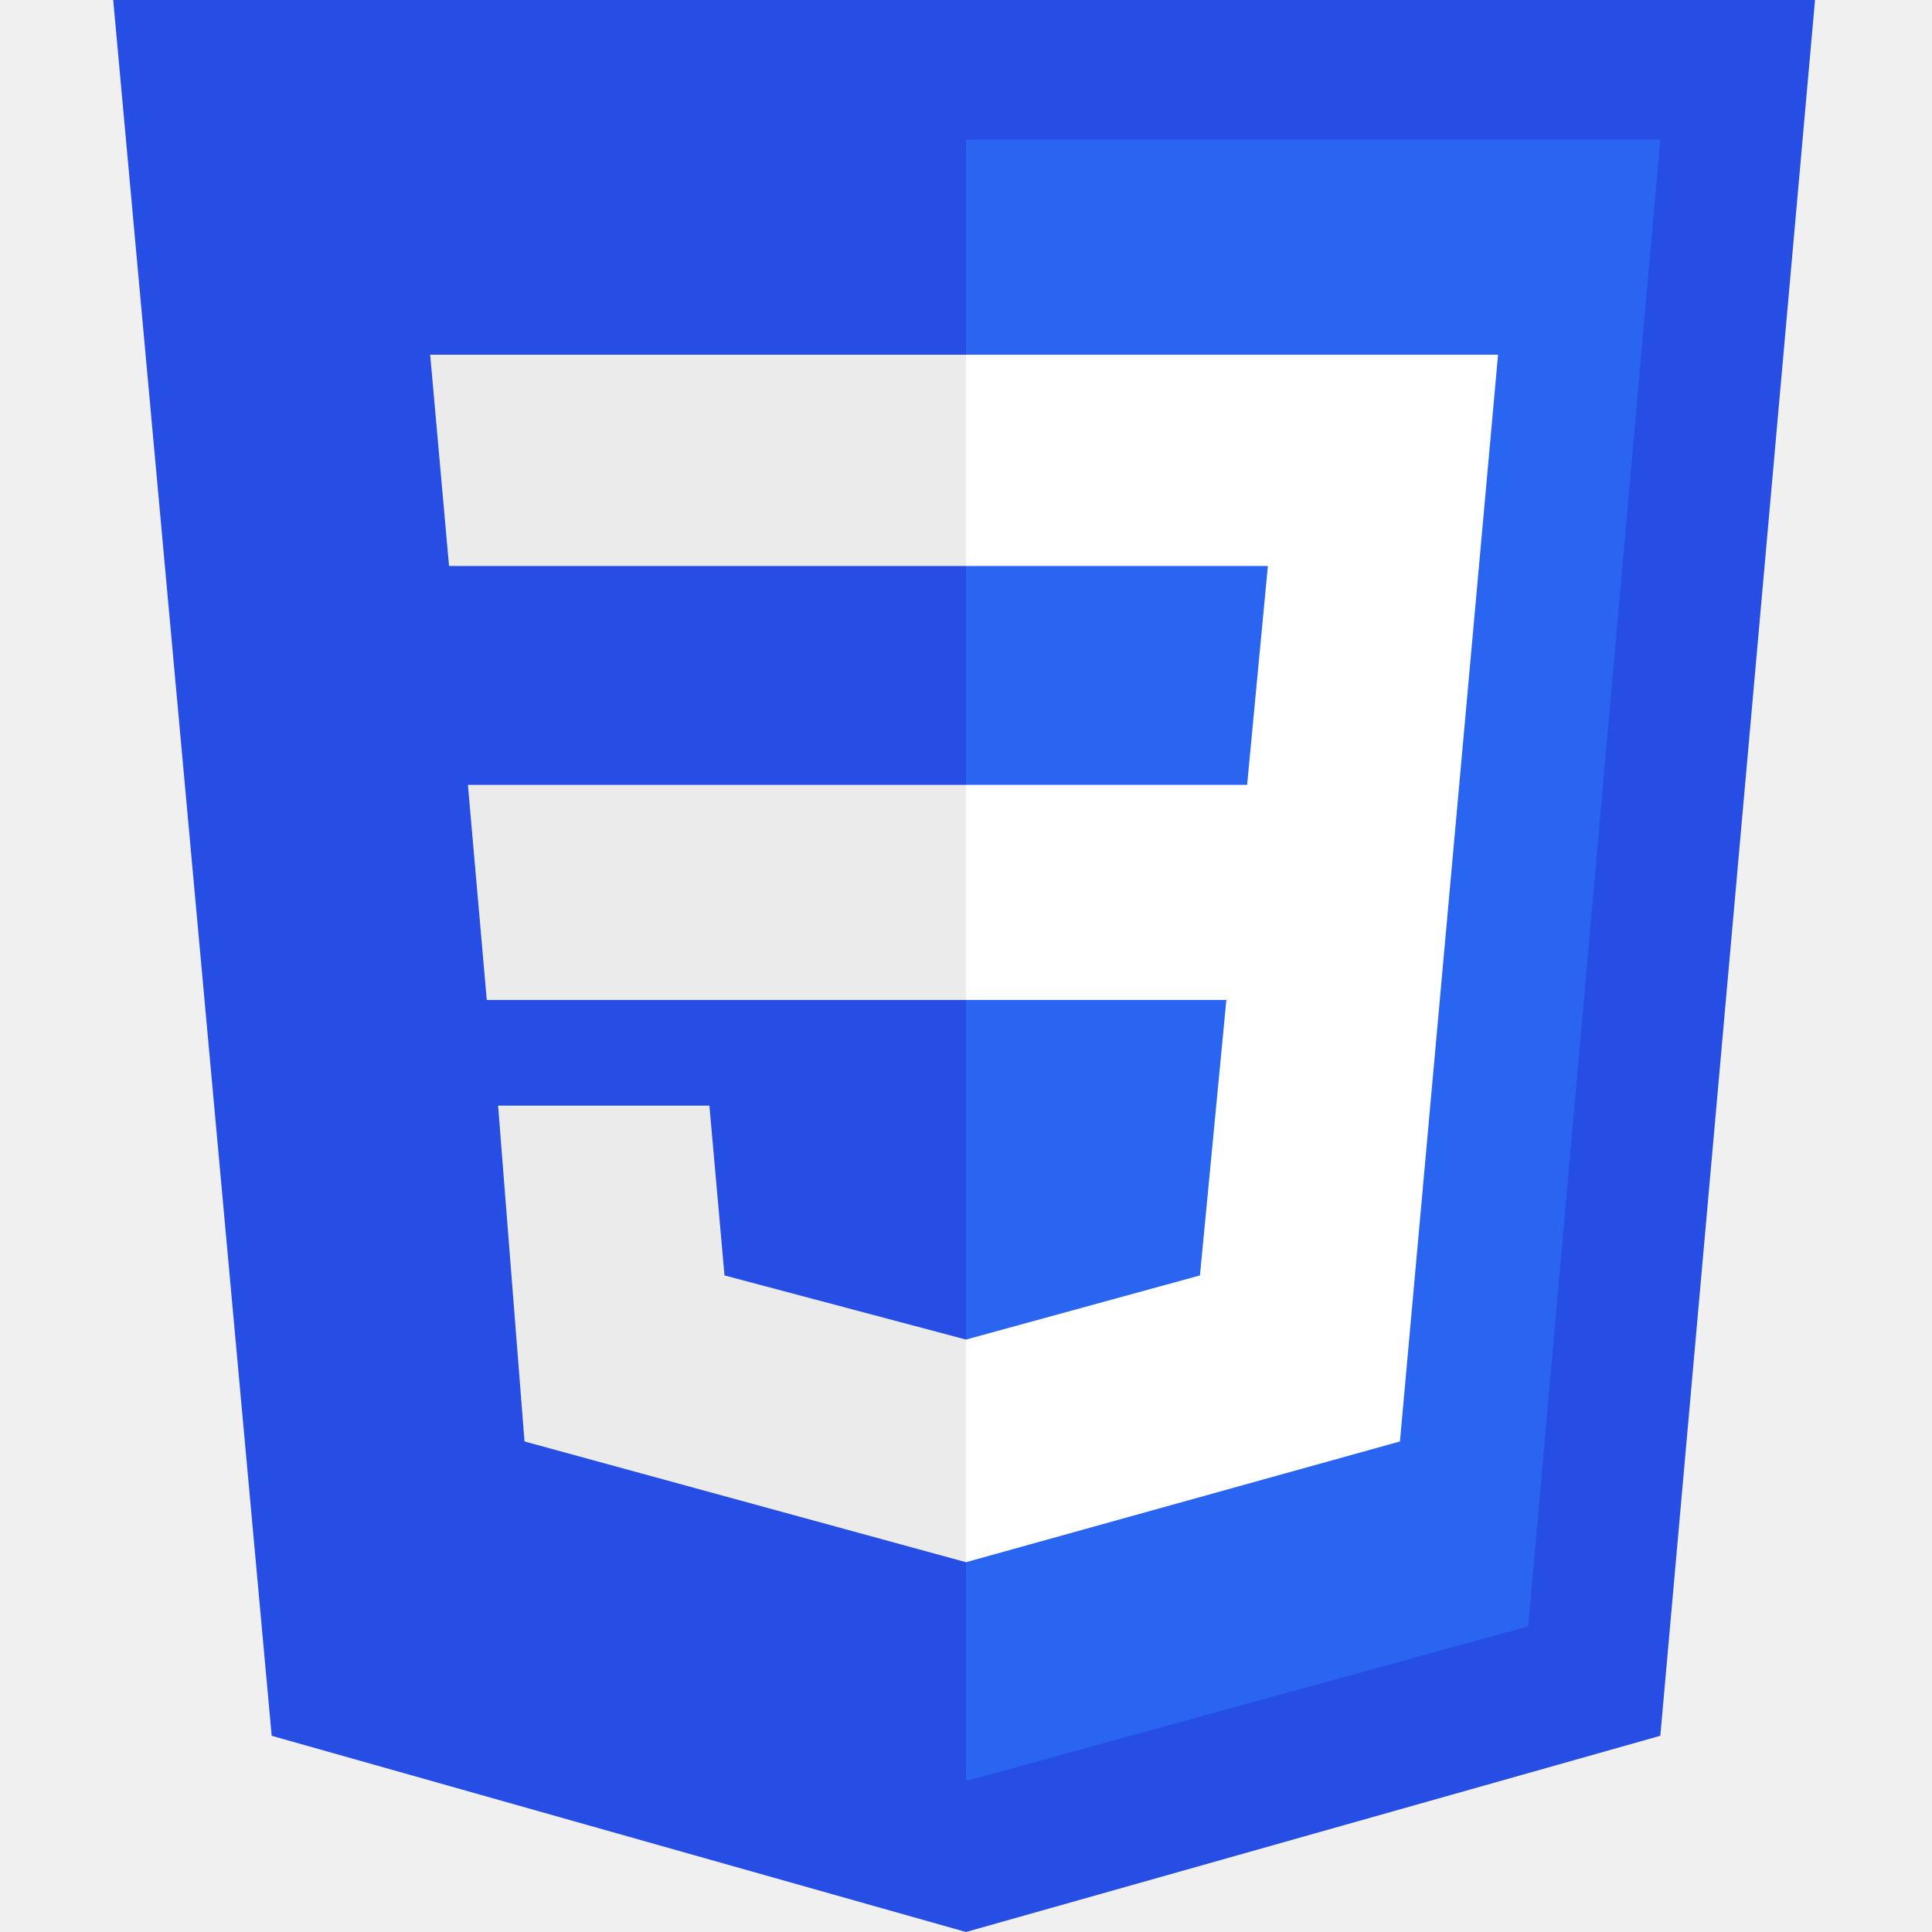
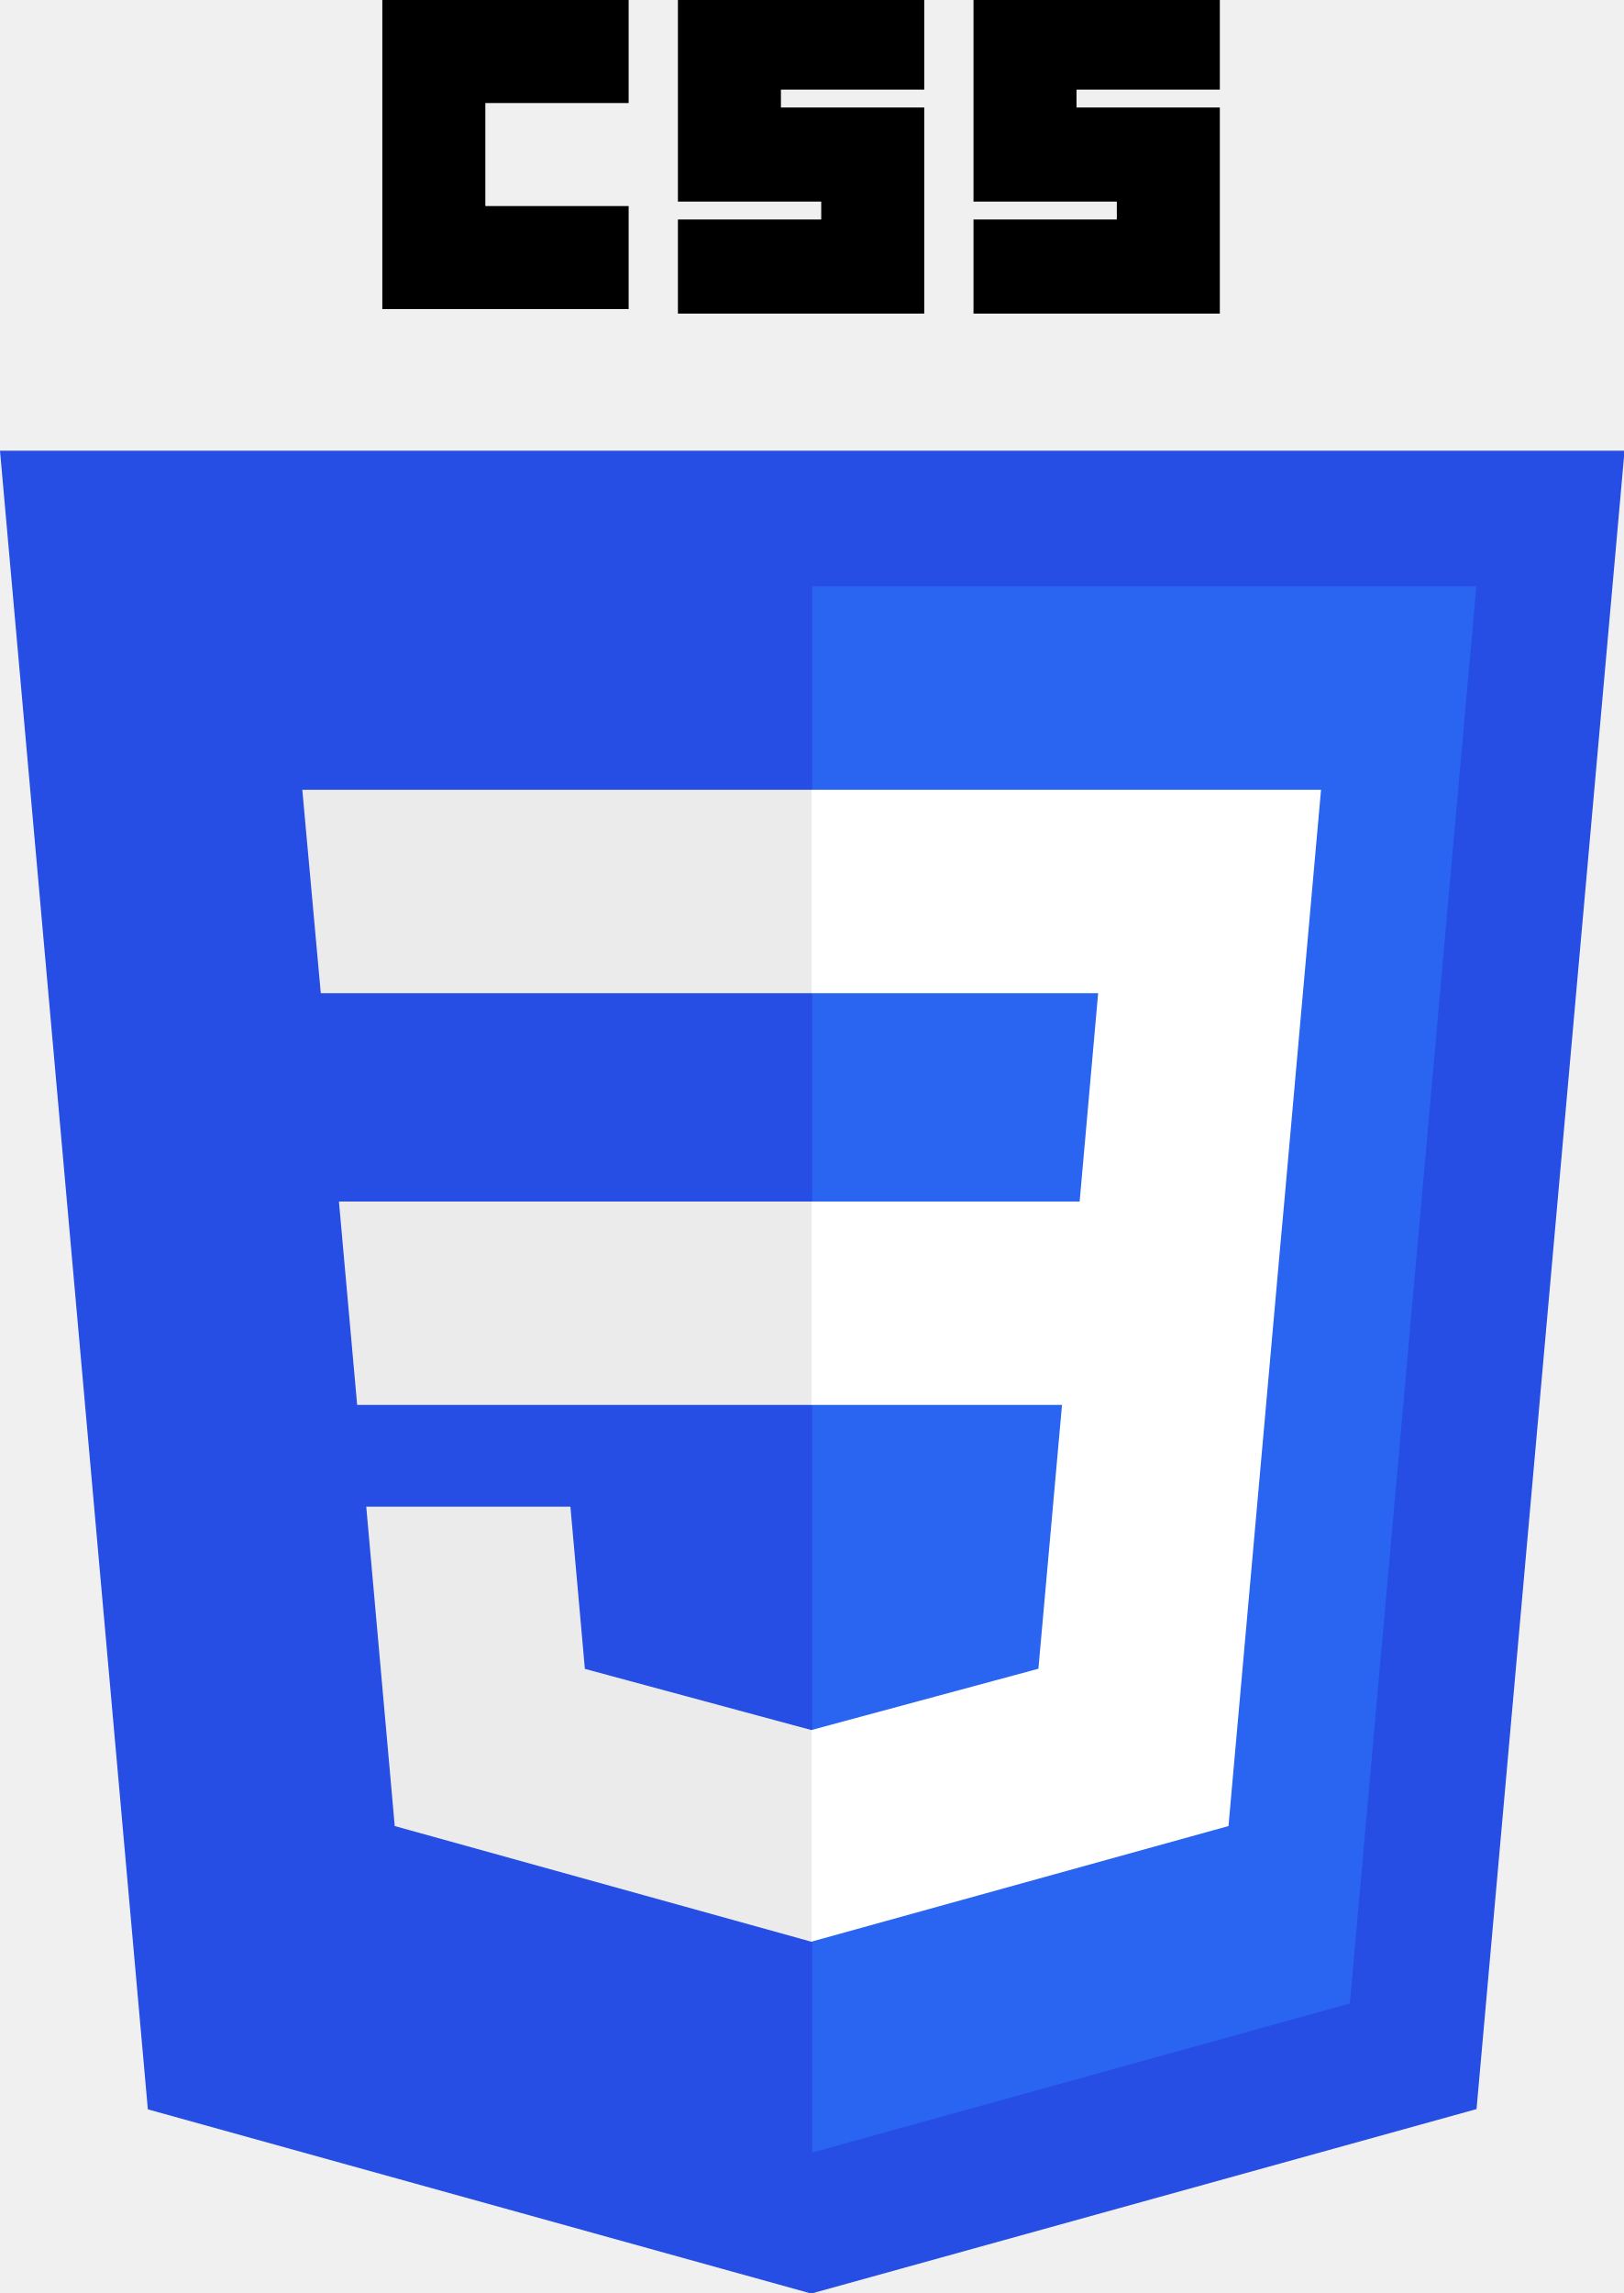
- <svg xmlns="http://www.w3.org/2000/svg" aria-label="CSS3" role="img" viewBox="0 0 512 512">
-   <path fill="#264de4" d="M72 460L30 0h451l-41 460-184 52" />
-   <path fill="#2965f1" d="M256 37V472l149-41 35-394" />
-   <path fill="#ebebeb" d="m114 94h142v56H119m5 58h132v57H129m3 28h56l4 45 64 17v59L139 382" />
-   <path fill="#fff" d="m256 208v57h69l-7 73-62 17v59l115-32 26-288H256v56h80l-5.5 58Z" />
+ <svg xmlns="http://www.w3.org/2000/svg" version="1.1" preserveAspectRatio="xMidYMid" width="255" height="360">
+   <rect id="backgroundrect" width="100%" height="100%" x="0" y="0" fill="none" stroke="none" />
+   <g class="currentLayer" style="">
+     <g id="svg_1" class="">
+       <path d="M127.399,360.088 L23.217,331.166 L4.899815381209649e-8,70.766 L255.11,70.766 L231.868,331.125 L127.399,360.088 L127.399,360.088 z" fill="#264DE4" id="svg_2" />
+       <path d="M211.972,314.547 L231.833,92.057 L127.555,92.057 L127.555,337.95 L211.972,314.547 L211.972,314.547 z" fill="#2965F1" id="svg_3" />
+       <path d="M53.223,188.636 L56.086,220.573 L127.555,220.573 L127.555,188.636 L53.223,188.636 L53.223,188.636 z" fill="#EBEBEB" id="svg_4" />
+       <path d="M47.472,123.995 L50.375,155.932 L127.555,155.932 L127.555,123.995 L47.472,123.995 L47.472,123.995 z" fill="#EBEBEB" id="svg_5" />
+       <path d="M127.555,271.58 L127.415,271.617 L91.846,262.013 L89.573,236.542 L57.513,236.542 L61.987,286.688 L127.408,304.849 L127.555,304.808 L127.555,271.58 L127.555,271.58 z" fill="#EBEBEB" id="svg_6" />
+       <path d="M60.038,0 L98.72,0 L98.72,16.176 L76.214,16.176 L76.214,32.352 L98.72,32.352 L98.72,48.527 L60.038,48.527 L60.038,0 L60.038,0 z" fill="#000000" id="svg_7" />
+       <path d="M106.456,0 L145.137,0 L145.137,14.066 L122.632,14.066 L122.632,16.879 L145.137,16.879 L145.137,49.231 L106.456,49.231 L106.456,34.462 L128.961,34.462 L128.961,31.648 L106.456,31.648 L106.456,0 L106.456,0 z" fill="#000000" id="svg_8" />
+       <path d="M152.873,0 L191.555,0 L191.555,14.066 L169.049,14.066 L169.049,16.879 L191.555,16.879 L191.555,49.231 L152.873,49.231 L152.873,34.462 L175.379,34.462 L175.379,31.648 L152.873,31.648 L152.873,0 L152.873,0 z" fill="#000000" id="svg_9" />
+       <path d="M201.682,188.636 L207.447,123.995 L127.444,123.995 L127.444,155.932 L172.447,155.932 L169.541,188.636 L127.444,188.636 L127.444,220.573 L166.771,220.573 L163.064,261.993 L127.444,271.607 L127.444,304.833 L192.917,286.688 L193.397,281.292 L200.902,197.212 L201.682,188.636 L201.682,188.636 z" fill="#FFFFFF" id="svg_10" />
+     </g>
+   </g>
</svg>
